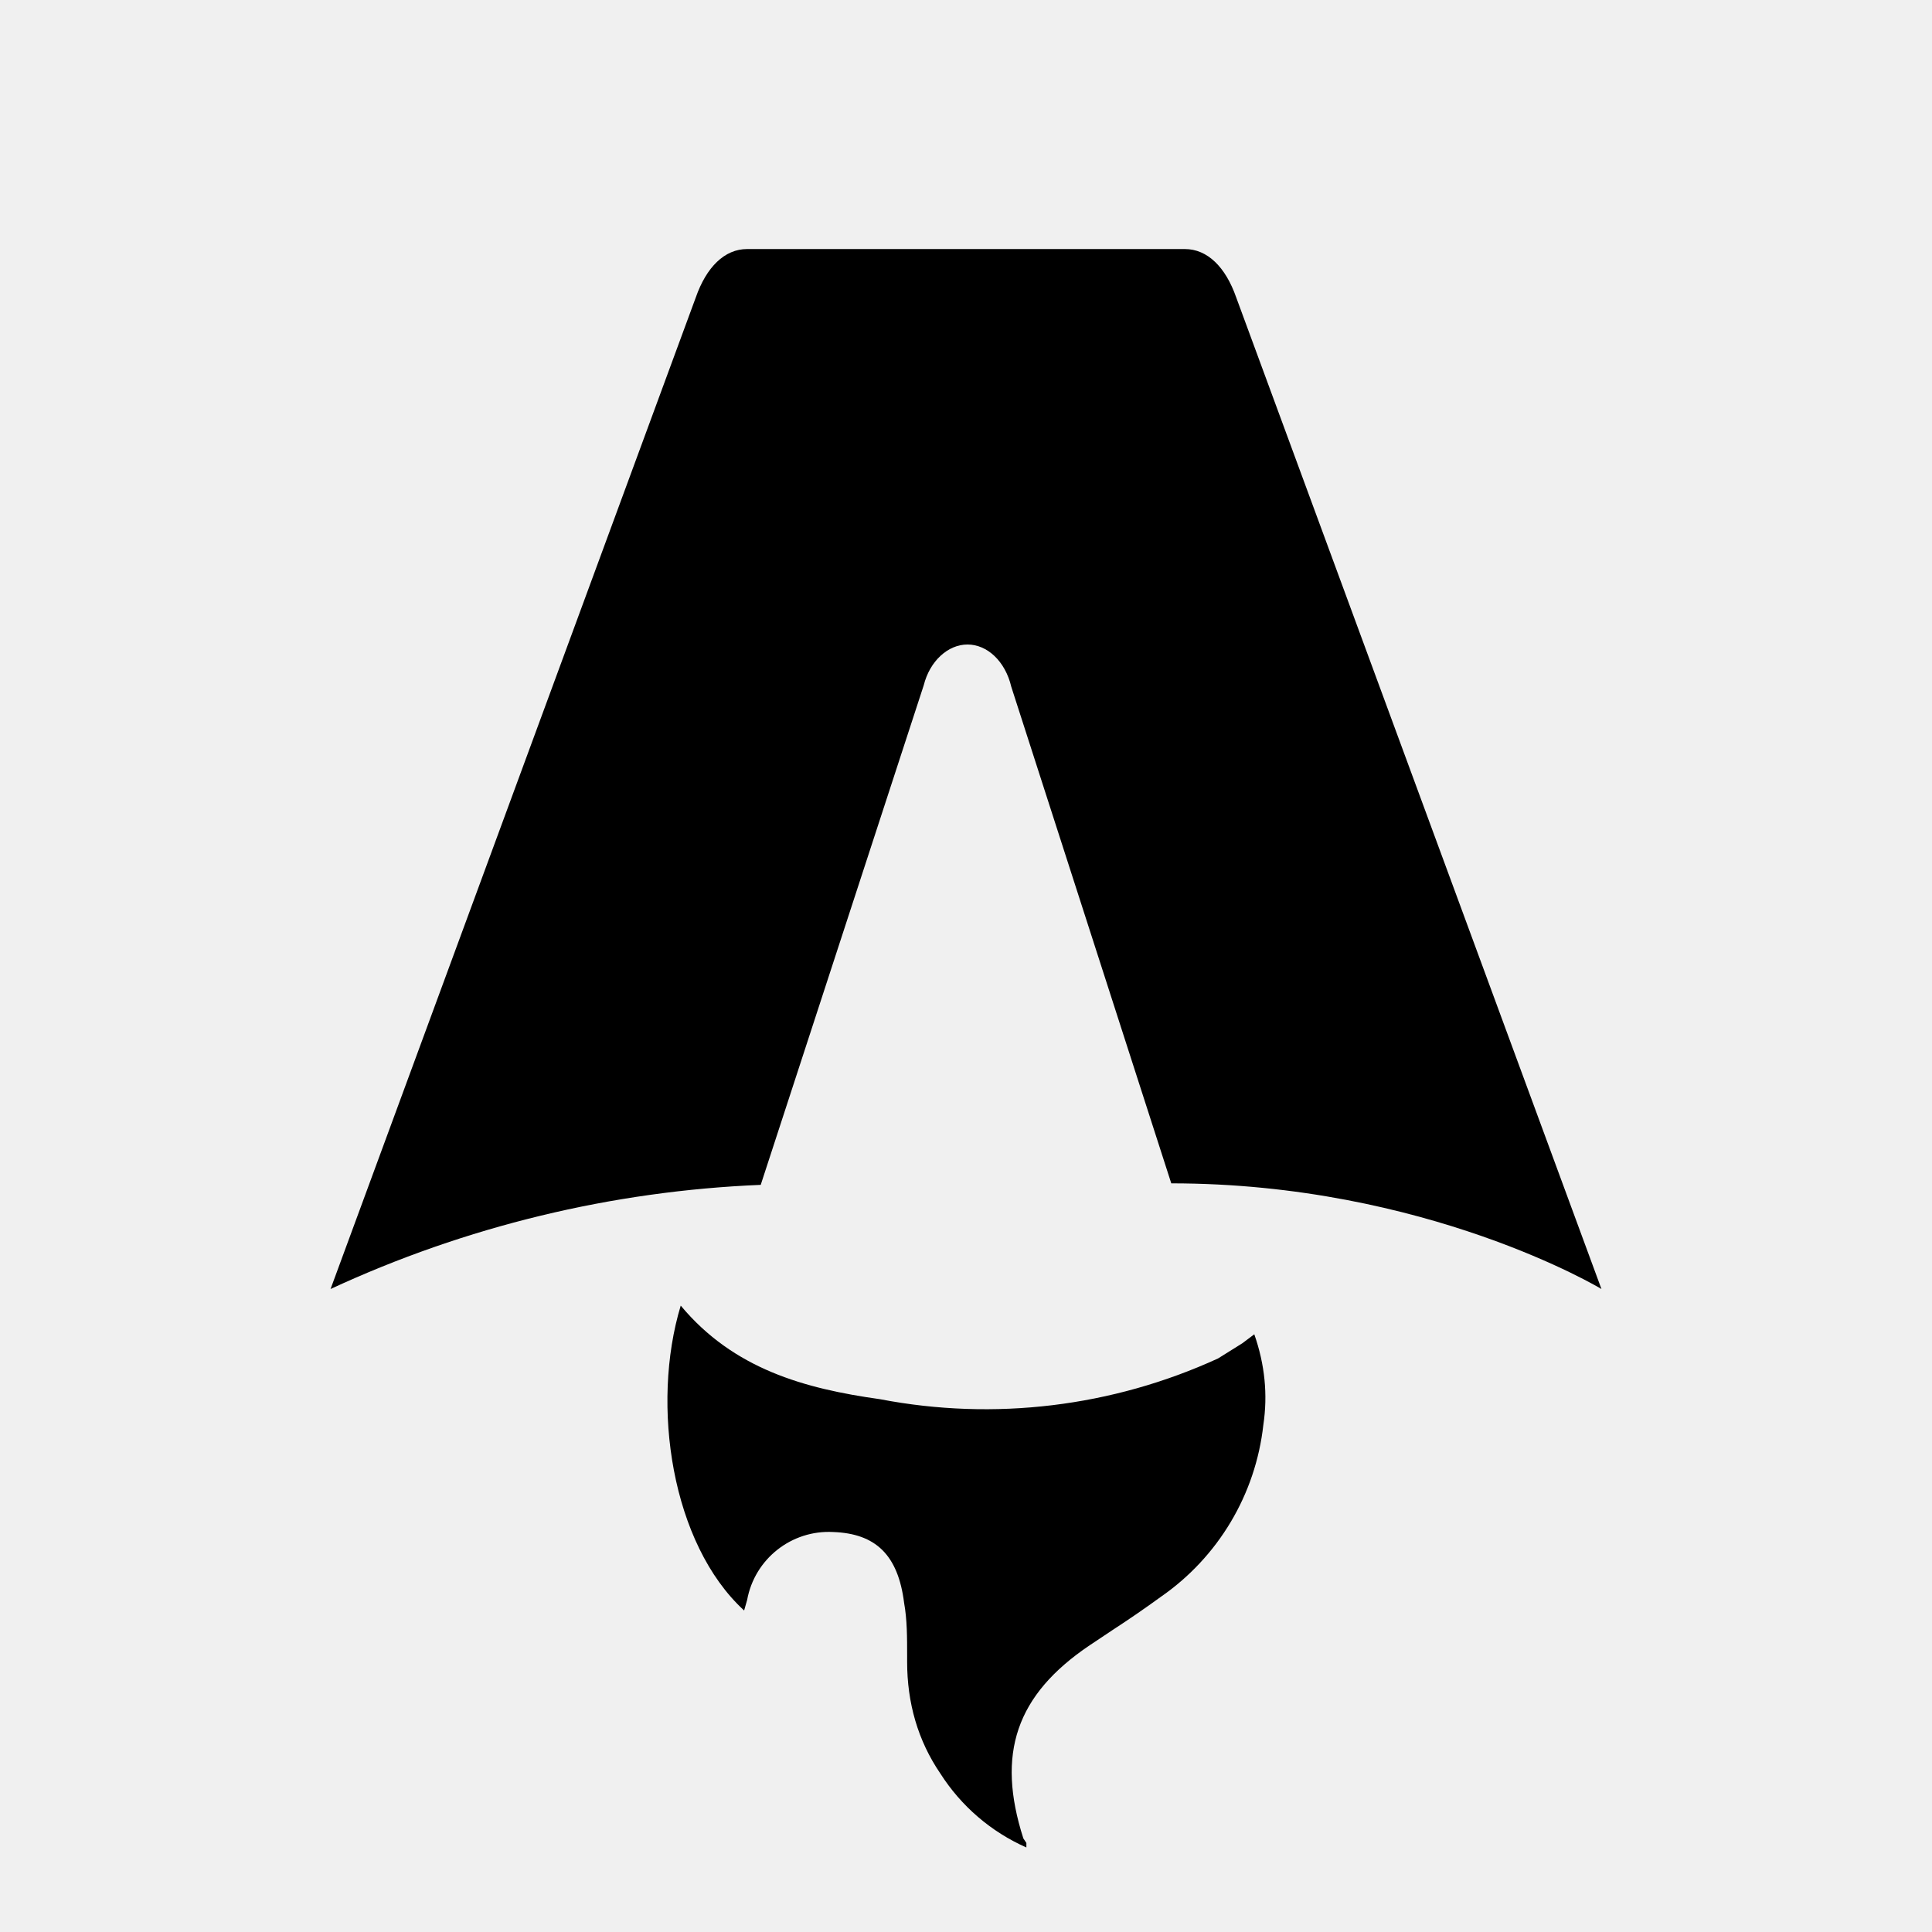
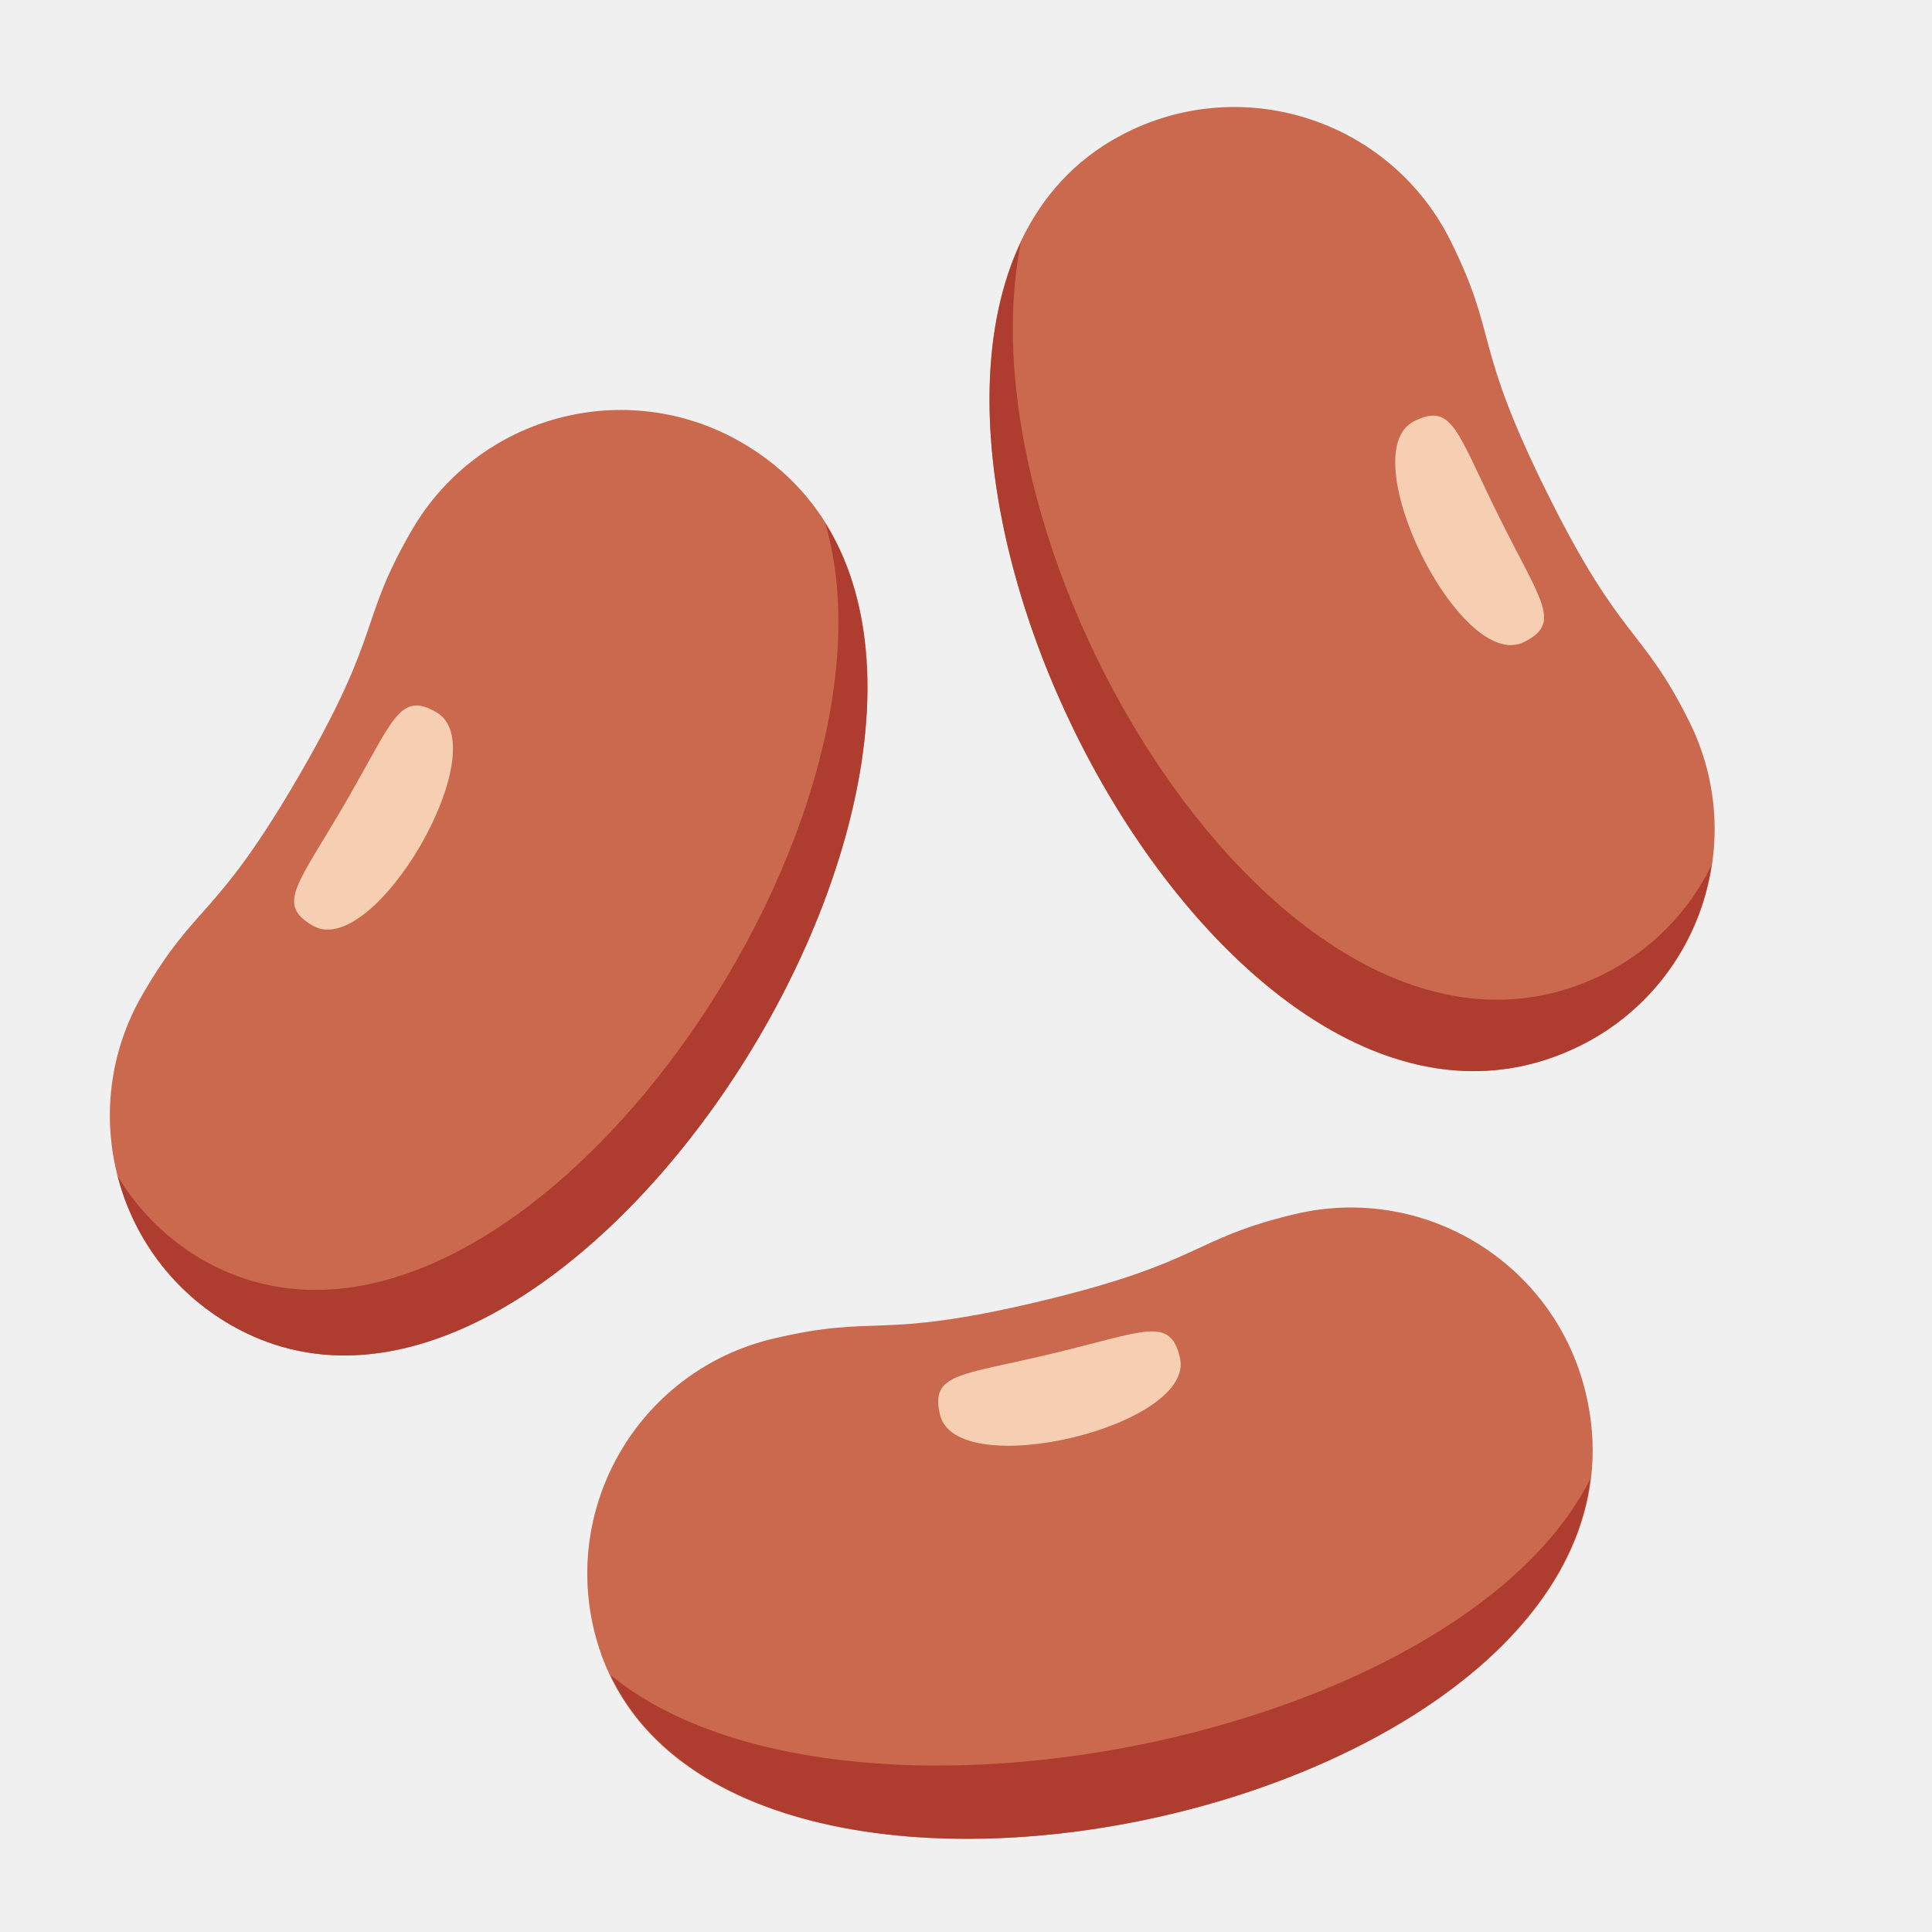
- <svg xmlns="http://www.w3.org/2000/svg" fill="none" viewBox="0 0 128 128">
-   <path d="M50.4 78.5a75.1 75.1 0 0 0-28.5 6.9l24.2-65.7c.7-2 1.9-3.2 3.4-3.2h29c1.5 0 2.7 1.2 3.4 3.2l24.2 65.7s-11.6-7-28.5-7L67 45.5c-.4-1.7-1.6-2.8-2.9-2.8-1.3 0-2.5 1.1-2.9 2.7L50.4 78.5Zm-1.1 28.2Zm-4.2-20.2c-2 6.6-.6 15.8 4.2 20.2a17.5 17.5 0 0 1 .2-.7 5.5 5.5 0 0 1 5.7-4.5c2.8.1 4.3 1.5 4.7 4.7.2 1.1.2 2.3.2 3.5v.4c0 2.7.7 5.2 2.2 7.4a13 13 0 0 0 5.7 4.9v-.3l-.2-.3c-1.8-5.6-.5-9.5 4.4-12.8l1.5-1a73 73 0 0 0 3.2-2.2 16 16 0 0 0 6.8-11.4c.3-2 .1-4-.6-6l-.8.6-1.6 1a37 37 0 0 1-22.4 2.7c-5-.7-9.7-2-13.2-6.2Z" />
-   <style>
-         path { fill: #000; }
-         @media (prefers-color-scheme: dark) {
-             path { fill: #FFF; }
-         }
-     </style>
+ <svg xmlns="http://www.w3.org/2000/svg" viewBox="0 0 36 36" xml:space="preserve">
+   <path fill="#CA694D" d="M13.822 8.247a4.5 4.5 0 0 0-6.15 1.635c-1.002 1.728-.527 1.859-2.096 4.564-1.577 2.719-1.91 2.342-2.921 4.086a4.5 4.5 0 0 0 1.635 6.15c6.573 3.814 16.419-12.44 9.532-16.435z" />
+   <path fill="#AE3D2F" d="M15.379 9.751c1.727 5.969-6.111 16.911-11.629 13.71a4.446 4.446 0 0 1-1.557-1.544 4.48 4.48 0 0 0 2.096 2.765c5.923 3.436 14.519-9.428 11.09-14.931z" />
+   <path fill="#F6CFB2" d="M5.827 17.248c-.69-.4-.278-.764.614-2.3.891-1.537 1.002-2.075 1.692-1.675 1.138.66-1.168 4.636-2.306 3.975z" />
+   <path fill="#CA694D" d="M29.548 25.956a4.5 4.5 0 0 0-5.422-3.332c-1.943.464-1.71.899-4.753 1.625-3.057.73-3.013.229-4.974.697a4.5 4.5 0 0 0-3.332 5.422c1.765 7.393 20.33 3.332 18.481-4.412z" />
+   <path fill="#AE3D2F" d="M11.375 31.211c2.734 5.749 17.477 2.722 18.259-3.655-2.465 4.882-13.99 7.144-18.259 3.655z" />
+   <path fill="#F6CFB2" d="M17.516 26.362c-.185-.776.362-.727 2.09-1.14 1.728-.413 2.194-.703 2.38.073.305 1.28-4.165 2.347-4.47 1.067z" />
+   <path fill="#CA694D" d="M29.45 19.482a4.5 4.5 0 0 0 2.029-6.032c-.889-1.789-1.26-1.465-2.651-4.266-1.398-2.815-.9-2.885-1.796-4.69A4.501 4.501 0 0 0 21 2.464c-6.808 3.381 1.319 20.559 8.45 17.018z" />
+   <path fill="#AE3D2F" d="M29.88 18.153c-5.679 2.82-12.073-7.574-10.857-13.637-2.662 5.65 4.289 18.013 10.426 14.966a4.49 4.49 0 0 0 2.441-3.357 4.452 4.452 0 0 1-2.01 2.028z" />
+   <path fill="#F6CFB2" d="M26.352 7.848c.715-.355.79.19 1.58 1.781s1.178 1.98.464 2.335c-1.179.585-3.223-3.531-2.044-4.116z" />
</svg>
